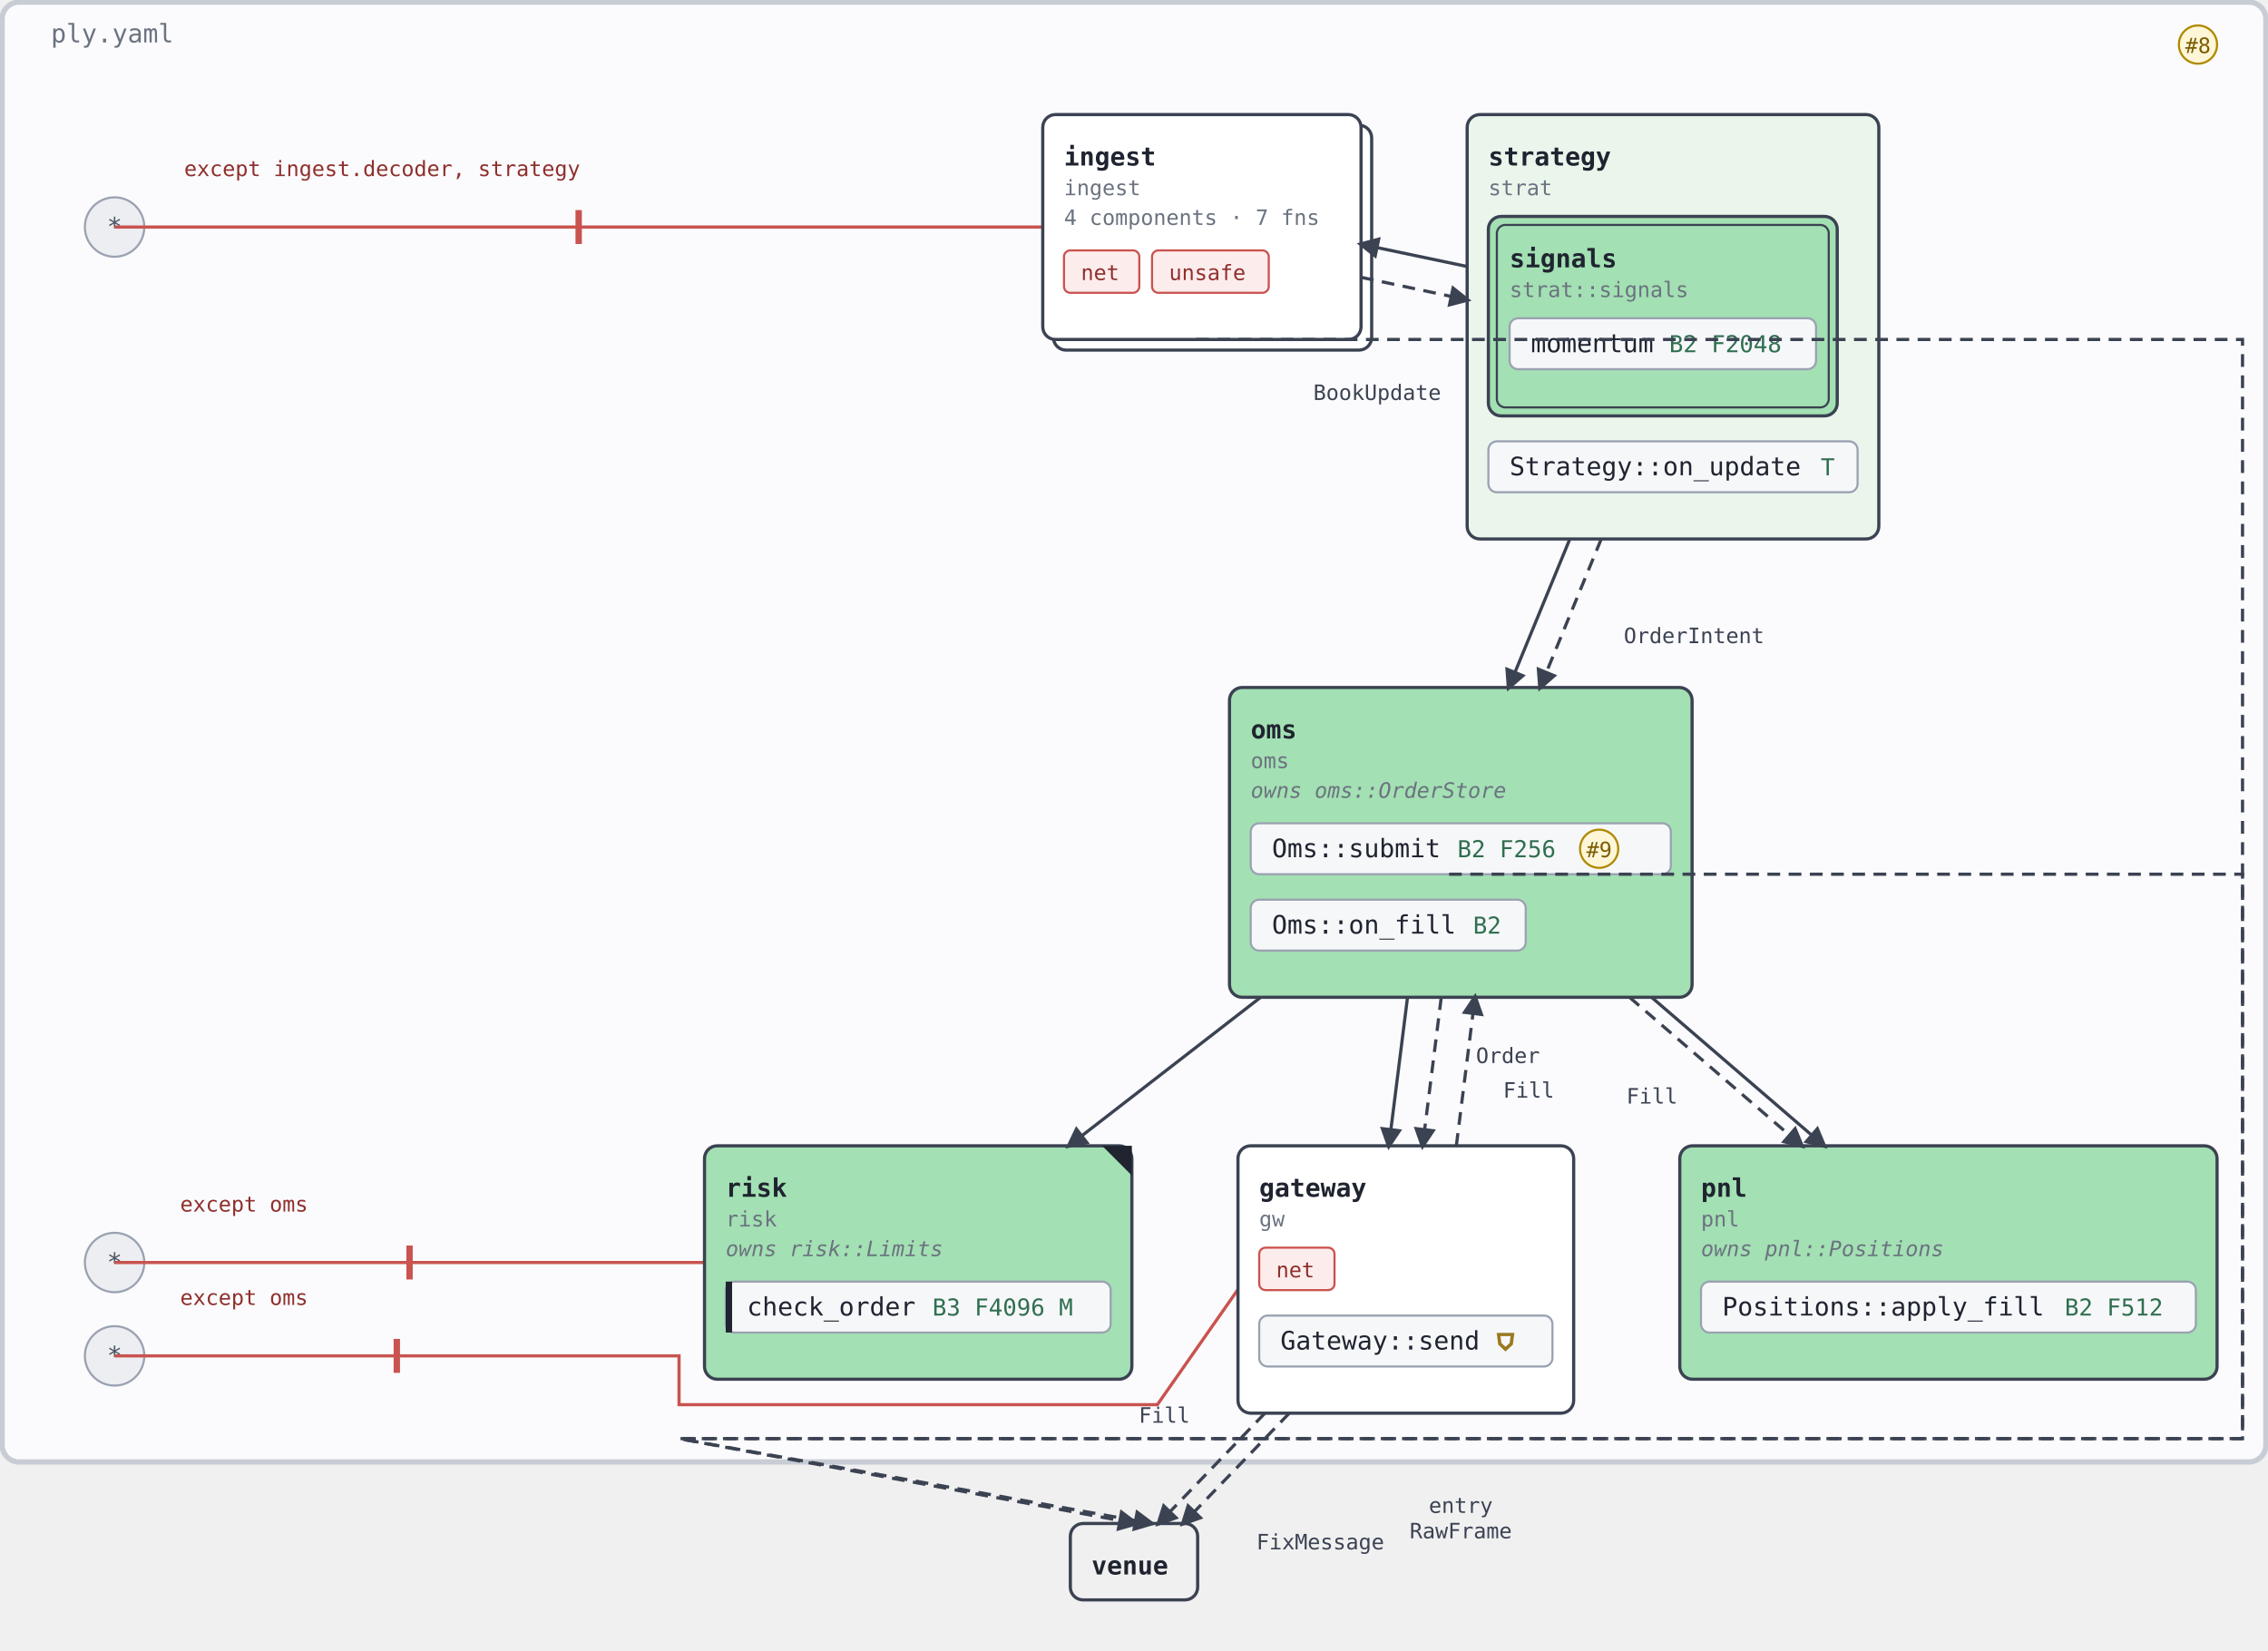
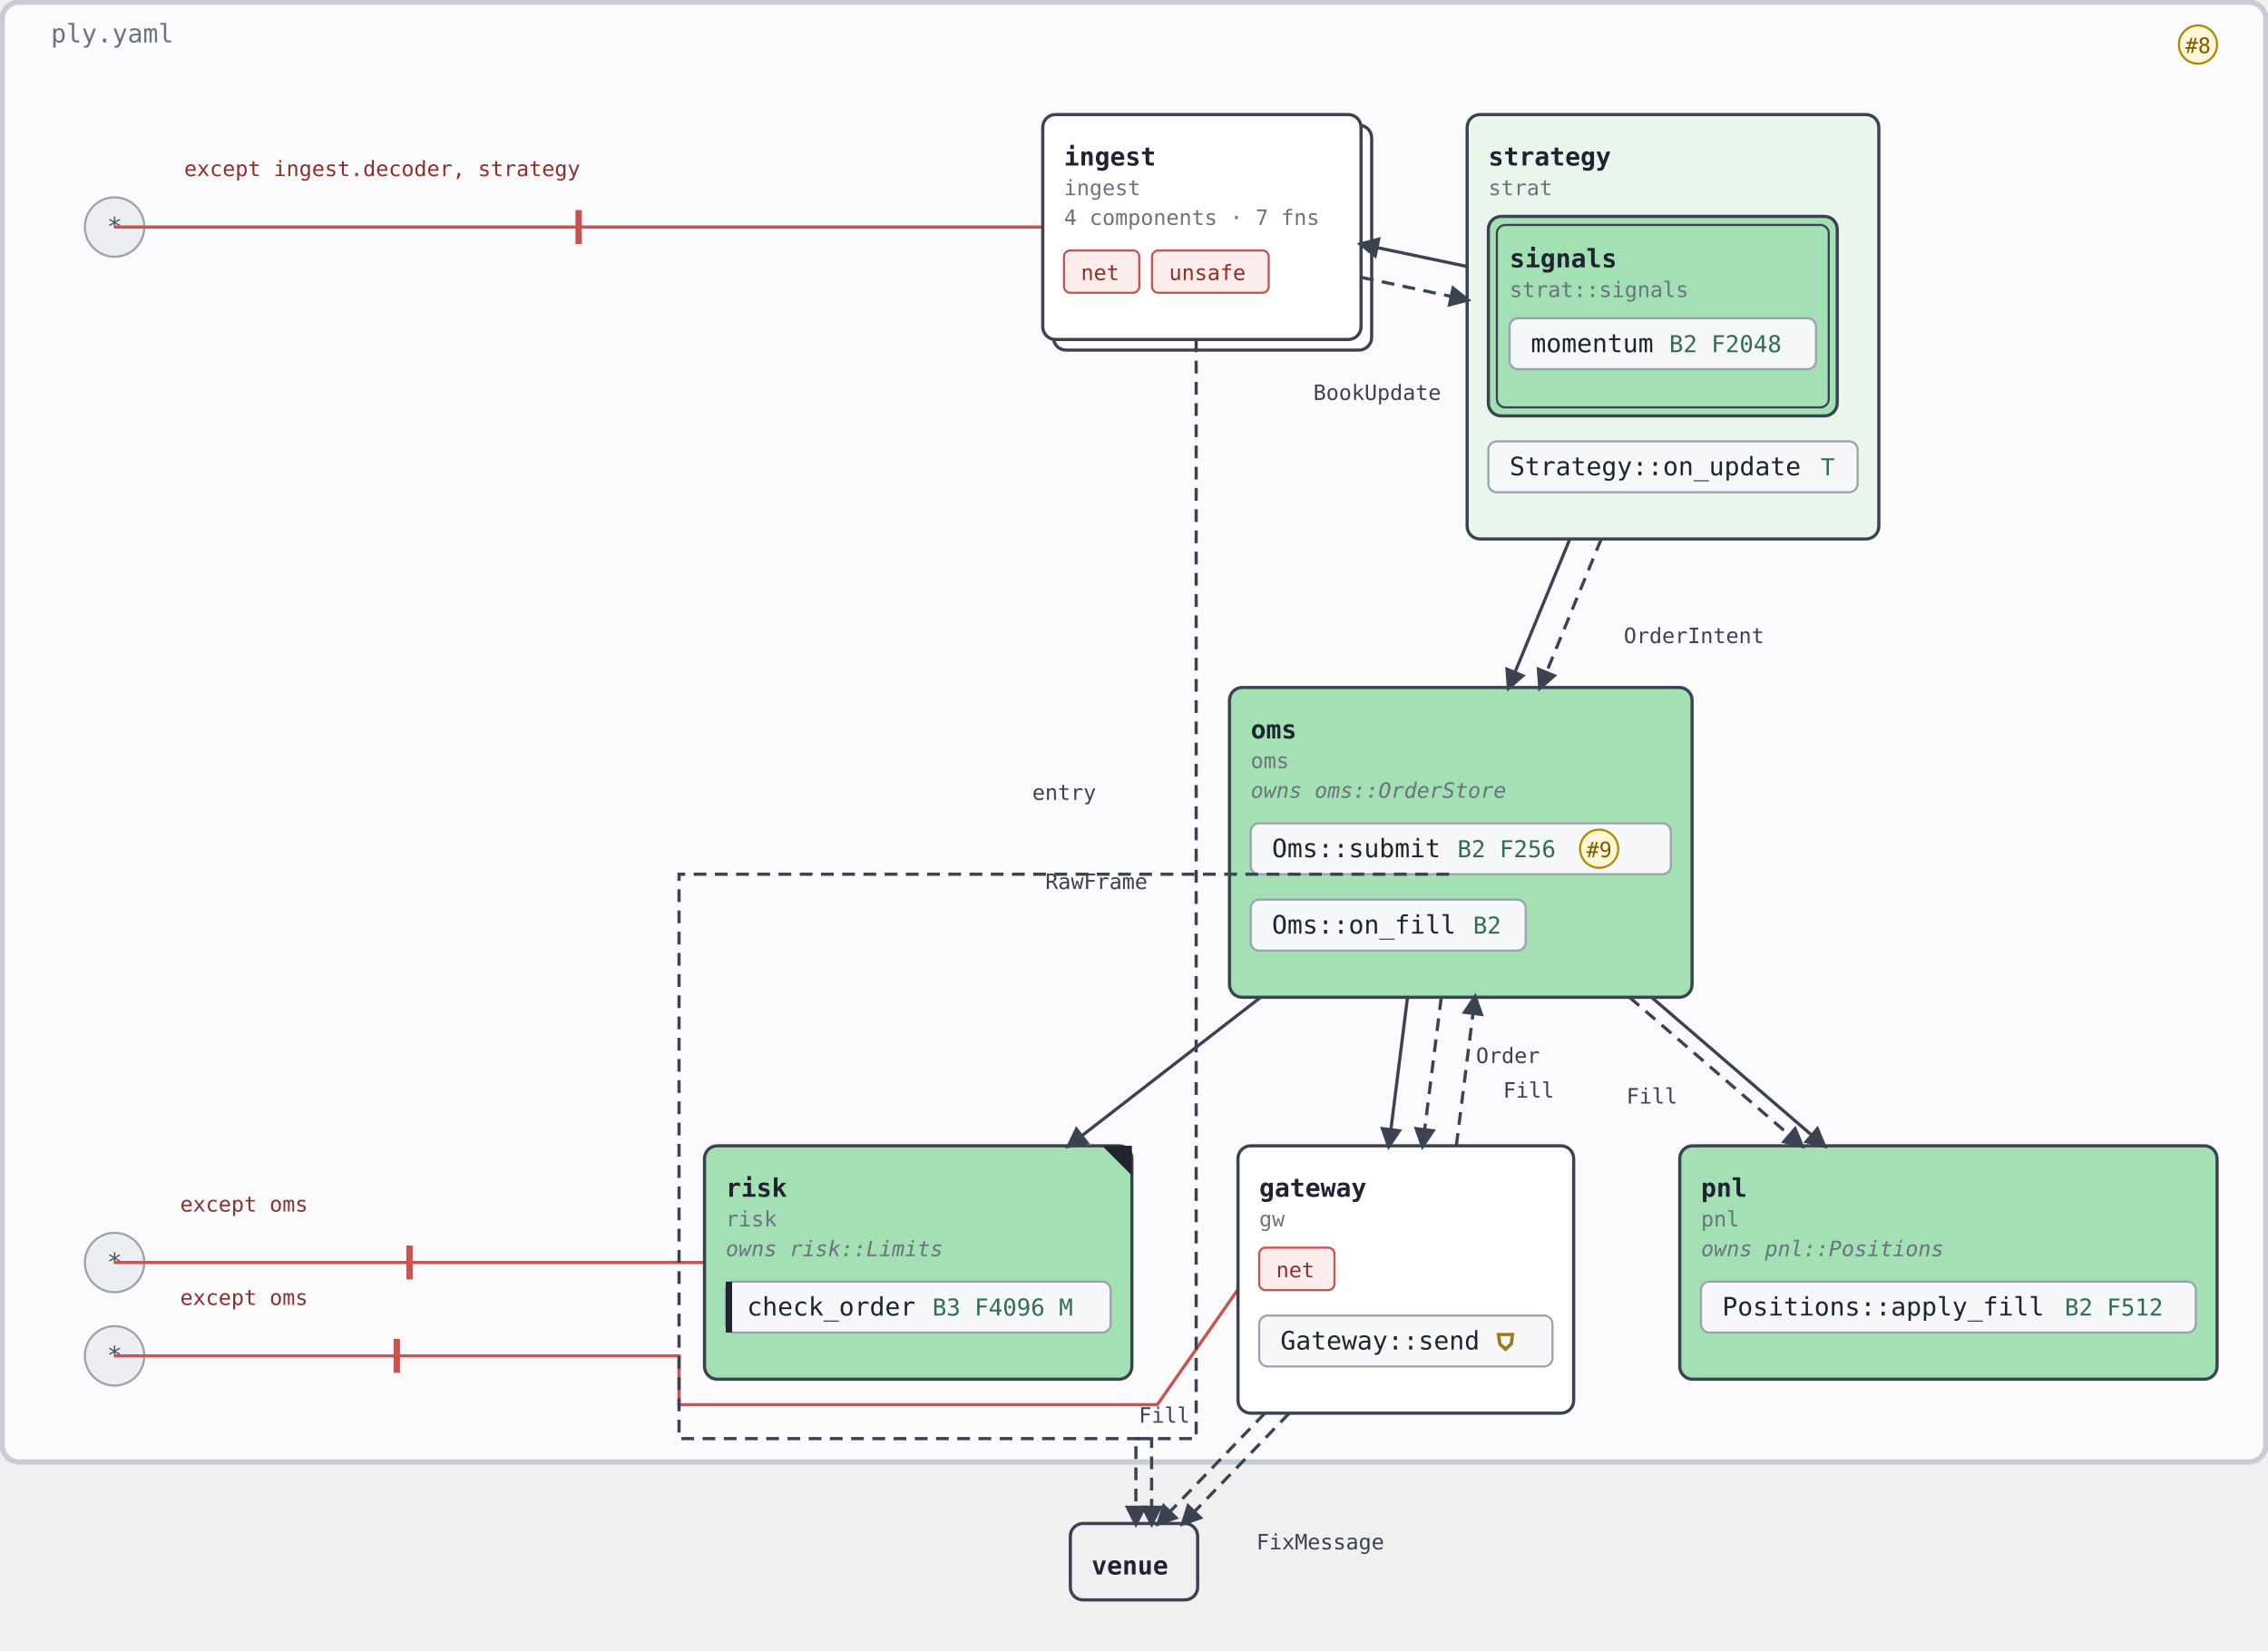
<svg xmlns="http://www.w3.org/2000/svg" width="1068.8" height="778.0" viewBox="0 0 1068.8 778.0" font-family="monospace" font-size="12">
  <style>.workspace-frame{fill:#fbfbfd;stroke:#c8ccd4;stroke-width:2.5}.workspace-title{fill:#6b7280}.component-box{stroke:#3b4252;stroke-width:1.5}.hollow-box{stroke-dasharray:6 4}.collapsed-stack{stroke:#3b4252;stroke-width:1.5}.pure-seal{fill:none;stroke:#3b4252}.strict-notch{fill:#1f2430}.component-name{fill:#1f2430;font-weight:bold}.component-anchor{fill:#6b7280;font-size:10px}.component-owns{fill:#6b7280;font-size:10px;font-style:italic}.ceiling-unclaimed{fill:#fff}.ceiling-tested{fill:#eaf6ec}.ceiling-fuzzed{fill:#cdeed3}.ceiling-bounded{fill:#a3e0b3}.ceiling-proved{fill:#78d194}.contract-mark{fill:#1f2430}.cap-badge rect{fill:#fdecec;stroke:#c9534f}.cap-badge text{fill:#8f2f2c;font-size:10px}.profile-tag rect{fill:#eef2fb;stroke:#5570a8}.profile-tag text{fill:#334b78;font-size:10px}.fn-chip-box{fill:#f6f7f9;stroke:#9aa2b1}.fn-chip-box-synth{fill:#ecdff5;stroke:#9aa2b1}.fn-name{fill:#1f2430}.fn-checks{fill:#2f6f4f;font-size:11px}.fn-check-with{fill:#6b7280;font-size:10px}.fn-examples{fill:#6b7280;font-size:10px}.fn-shield{fill:none;stroke:#9a7a1f;font-size:13px}.unresolved-pin circle,.registry-pin circle{fill:#fff6d8;stroke:#b08900}.pin-label{fill:#7a5c00;font-size:10px;text-anchor:middle}.edge-line{fill:none;stroke:#3b4252;stroke-width:1.5}.edge-label{fill:#3b4252;font-size:10px;text-anchor:middle}.deny-line{fill:none;stroke:#c9534f;stroke-width:1.5}.deny-bar{stroke:#c9534f;stroke-width:3}.deny-except{fill:#8f2f2c;font-size:10px;text-anchor:middle}.any-node circle{fill:#eceef2;stroke:#9aa2b1}.any-label{fill:#4b5563;text-anchor:middle}.external-box{fill:none;stroke:#3b4252;stroke-width:1.5}#arrow path{fill:#3b4252}</style>
  <defs>
    <marker id="arrow" viewBox="0 0 10 10" refX="8" refY="5" markerWidth="7" markerHeight="7" orient="auto-start-reverse">
      <path d="M 0 0 L 10 5 L 0 10 z" />
    </marker>
  </defs>
  <rect class="workspace-frame" x="1" y="1" width="1066.8" height="688.0" rx="8" />
  <text class="workspace-title" x="24.0" y="20">ply.yaml</text>
  <g class="any-node">
    <circle cx="54.0" cy="107.0" r="14.0" />
    <text class="any-label" x="54.0" y="111.0">*</text>
  </g>
  <g class="deny-rule">
    <path class="deny-line" d="M 54.0 107.0 L 491.4 107.0" />
    <line class="deny-bar" x1="272.7" y1="99.0" x2="272.7" y2="115.0" />
    <text class="deny-except" x="180.1" y="83.0">except ingest.decoder, strategy</text>
  </g>
  <g class="any-node">
    <circle cx="54.0" cy="595.0" r="14.0" />
    <text class="any-label" x="54.0" y="599.0">*</text>
  </g>
  <g class="deny-rule">
    <path class="deny-line" d="M 54.0 595.0 L 332.0 595.0" />
    <line class="deny-bar" x1="193.0" y1="587.0" x2="193.0" y2="603.0" />
    <text class="deny-except" x="115.0" y="571.0">except oms</text>
  </g>
  <g class="any-node">
    <circle cx="54.0" cy="639.0" r="14.0" />
    <text class="any-label" x="54.0" y="643.0">*</text>
  </g>
  <g class="deny-rule">
    <path class="deny-line" d="M 54.0 639.0 L 320.0 639.0 L 320.0 662.0 L 545.4 662.0 L 583.4 607.7" />
    <line class="deny-bar" x1="187.0" y1="631.0" x2="187.0" y2="647.0" />
    <text class="deny-except" x="115.0" y="615.0">except oms</text>
  </g>
  <g class="registry-pin">
    <circle cx="1035.8" cy="21.0" r="9.0" />
    <text class="pin-label" x="1035.8" y="25.0">#8</text>
  </g>
  <g transform="translate(491.4,54.0)">
    <g class="component" data-name="ingest">
      <rect class="collapsed-stack ceiling-unclaimed" x="5.0" y="5.0" width="150.0" height="106.0" rx="6" />
      <rect class="component-box ceiling-unclaimed" x="0" y="0" width="150.0" height="106.0" rx="6" />
      <text class="component-name" x="10.0" y="24.0">ingest</text>
      <text class="component-anchor" x="10.0" y="38.0">ingest</text>
      <text class="component-anchor" x="10.0" y="52.0">4 components · 7 fns</text>
      <g class="cap-badge">
        <rect x="10.0" y="64.0" width="35.5" height="20.0" rx="3" />
        <text x="18.0" y="78.0">net</text>
      </g>
      <g class="cap-badge">
        <rect x="51.5" y="64.0" width="55.0" height="20.0" rx="3" />
        <text x="59.5" y="78.0">unsafe</text>
      </g>
    </g>
  </g>
  <g transform="translate(691.4,54.0)">
    <g class="component" data-name="strategy">
      <rect class="component-box ceiling-tested" x="0" y="0" width="194.0" height="200.0" rx="6" />
      <text class="component-name" x="10.0" y="24.0">strategy</text>
      <text class="component-anchor" x="10.0" y="38.0">strat</text>
      <g transform="translate(10.0,48.0)">
        <g class="component" data-name="signals">
          <rect class="component-box ceiling-bounded" x="0" y="0" width="164.4" height="94.0" rx="6" />
          <rect class="pure-seal" x="4" y="4" width="156.4" height="86.0" rx="4" />
          <text class="component-name" x="10.0" y="24.0">signals</text>
          <text class="component-anchor" x="10.0" y="38.0">strat::signals</text>
          <g transform="translate(10.0,48.0)">
            <g class="fn-chip" data-fn="momentum">
              <rect class="fn-chip-box" x="0" y="0" width="144.4" height="24.0" rx="4" />
              <text class="fn-name" x="10.0" y="16.0">momentum</text>
              <text class="fn-checks" x="75.2" y="16.0">B2 F2048</text>
            </g>
          </g>
        </g>
      </g>
      <g transform="translate(10.0,154.0)">
        <g class="fn-chip" data-fn="Strategy::on_update">
          <rect class="fn-chip-box" x="0" y="0" width="174.0" height="24.0" rx="4" />
          <text class="fn-name" x="10.0" y="16.0">Strategy::on_update</text>
          <text class="fn-checks" x="156.6" y="16.0">T</text>
        </g>
      </g>
    </g>
  </g>
  <g transform="translate(332.0,540.0)">
    <g class="component" data-name="risk">
      <rect class="component-box ceiling-bounded" x="0" y="0" width="201.4" height="110.0" rx="6" />
      <path class="strict-notch" d="M 187.4 0 L 201.4 0 L 201.4 14.0 Z" />
      <text class="component-name" x="10.0" y="24.0">risk</text>
      <text class="component-anchor" x="10.0" y="38.0">risk</text>
      <text class="component-owns" x="10.0" y="52.0">owns risk::Limits</text>
      <g transform="translate(10.0,64.0)">
        <g class="fn-chip" data-fn="check_order">
          <rect class="fn-chip-box" x="0" y="0" width="181.4" height="24.0" rx="4" />
          <rect class="contract-mark" x="0" y="0" width="3.0" height="24.0" />
          <text class="fn-name" x="10.0" y="16.0">check_order</text>
          <text class="fn-checks" x="97.4" y="16.0">B3 F4096 M</text>
        </g>
      </g>
    </g>
  </g>
  <g transform="translate(579.4,324.0)">
    <g class="component" data-name="oms">
      <rect class="component-box ceiling-bounded" x="0" y="0" width="218.0" height="146.0" rx="6" />
      <text class="component-name" x="10.0" y="24.0">oms</text>
      <text class="component-anchor" x="10.0" y="38.0">oms</text>
      <text class="component-owns" x="10.0" y="52.0">owns oms::OrderStore</text>
      <g transform="translate(10.0,64.0)">
        <g class="fn-chip" data-fn="Oms::submit">
          <rect class="fn-chip-box" x="0" y="0" width="198.0" height="24.0" rx="4" />
          <text class="fn-name" x="10.0" y="16.0">Oms::submit</text>
          <text class="fn-checks" x="97.4" y="16.0">B2 F256</text>
          <g class="unresolved-pin">
            <circle cx="164.2" cy="12.0" r="9.0" />
            <text class="pin-label" x="164.2" y="16.0">#9</text>
          </g>
        </g>
      </g>
      <g transform="translate(10.0,100.0)">
        <g class="fn-chip" data-fn="Oms::on_fill">
          <rect class="fn-chip-box" x="0" y="0" width="129.6" height="24.0" rx="4" />
          <text class="fn-name" x="10.0" y="16.0">Oms::on_fill</text>
          <text class="fn-checks" x="104.8" y="16.0">B2</text>
        </g>
      </g>
    </g>
  </g>
  <g transform="translate(583.4,540.0)">
    <g class="component" data-name="gateway">
      <rect class="component-box ceiling-unclaimed" x="0" y="0" width="158.2" height="126.0" rx="6" />
      <text class="component-name" x="10.0" y="24.0">gateway</text>
      <text class="component-anchor" x="10.0" y="38.0">gw</text>
      <g class="cap-badge">
        <rect x="10.0" y="48.0" width="35.5" height="20.0" rx="3" />
        <text x="18.0" y="62.0">net</text>
      </g>
      <g transform="translate(10.0,80.0)">
        <g class="fn-chip" data-fn="Gateway::send">
          <rect class="fn-chip-box" x="0" y="0" width="138.2" height="24.0" rx="4" />
          <text class="fn-name" x="10.0" y="16.0">Gateway::send</text>
          <g class="fn-shield">
            <text x="112.2" y="16.0">⛉</text>
          </g>
        </g>
      </g>
    </g>
  </g>
  <g transform="translate(791.6,540.0)">
    <g class="component" data-name="pnl">
      <rect class="component-box ceiling-bounded" x="0" y="0" width="253.2" height="110.0" rx="6" />
      <text class="component-name" x="10.0" y="24.0">pnl</text>
      <text class="component-anchor" x="10.0" y="38.0">pnl</text>
      <text class="component-owns" x="10.0" y="52.0">owns pnl::Positions</text>
      <g transform="translate(10.0,64.0)">
        <g class="fn-chip" data-fn="Positions::apply_fill">
          <rect class="fn-chip-box" x="0" y="0" width="233.2" height="24.0" rx="4" />
          <text class="fn-name" x="10.0" y="16.0">Positions::apply_fill</text>
          <text class="fn-checks" x="171.4" y="16.0">B2 F512</text>
        </g>
      </g>
    </g>
  </g>
  <g class="edge-call">
    <path class="edge-line" d="M 691.4 125.6 L 641.4 115.1" marker-end="url(#arrow)" />
  </g>
  <g class="edge-call">
    <path class="edge-line" d="M 739.8 254.0 L 711.0 324.0" marker-end="url(#arrow)" />
  </g>
  <g class="edge-call">
    <path class="edge-line" d="M 594.1 470.0 L 503.7 540.0" marker-end="url(#arrow)" />
  </g>
  <g class="edge-call">
    <path class="edge-line" d="M 663.3 470.0 L 654.5 540.0" marker-end="url(#arrow)" />
  </g>
  <g class="edge-call">
    <path class="edge-line" d="M 778.3 470.0 L 859.6 540.0" marker-end="url(#arrow)" />
  </g>
  <g class="edge-flow">
    <path class="edge-line" stroke-dasharray="6 4" d="M 641.4 130.7 L 691.4 141.3" marker-end="url(#arrow)" />
    <text class="edge-label" x="649.0" y="188.5">BookUpdate</text>
  </g>
  <g class="edge-flow">
    <path class="edge-line" stroke-dasharray="6 4" d="M 754.6 254.0 L 725.8 324.0" marker-end="url(#arrow)" />
    <text class="edge-label" x="798.3" y="303.1">OrderIntent</text>
  </g>
  <g class="edge-flow">
    <path class="edge-line" stroke-dasharray="6 4" d="M 679.2 470.0 L 670.4 540.0" marker-end="url(#arrow)" />
    <text class="edge-label" x="710.6" y="501.0">Order</text>
  </g>
  <g class="edge-flow">
    <path class="edge-line" stroke-dasharray="6 4" d="M 686.3 540.0 L 695.1 470.0" marker-end="url(#arrow)" />
    <text class="edge-label" x="720.4" y="517.3">Fill</text>
  </g>
  <g class="edge-flow">
    <path class="edge-line" stroke-dasharray="6 4" d="M 767.9 470.0 L 849.1 540.0" marker-end="url(#arrow)" />
    <text class="edge-label" x="778.5" y="520.1">Fill</text>
  </g>
  <g class="edge-flow">
    <path class="edge-line" stroke-dasharray="6 4" d="M 607.6 666.0 L 557.5 718.0" marker-end="url(#arrow)" />
    <text class="edge-label" x="622.2" y="730.2">FixMessage</text>
  </g>
  <g class="edge-flow">
    <path class="edge-line" stroke-dasharray="6 4" d="M 596.1 666.0 L 546.0 718.0" marker-end="url(#arrow)" />
    <text class="edge-label" x="548.7" y="670.5">Fill</text>
  </g>
  <g class="edge-flow">
-     <path class="edge-line" stroke-dasharray="6 4" d="M 563.7 160.0 L 1056.8 160.0 L 1056.8 678.0 L 320.0 678.0 L 535.3 718.0" marker-end="url(#arrow)" />
-     <text class="edge-label" x="688.4" y="725.0">RawFrame</text>
+     <path class="edge-line" stroke-dasharray="6 4" d="M 563.7 160.0 L 563.7 678.0 L 535.3 678.0 L 535.3 718.0" marker-end="url(#arrow)" />
+     <text class="edge-label" x="516.7" y="419.0">RawFrame</text>
  </g>
  <g class="edge-entry">
-     <path class="edge-line" stroke-dasharray="6 4" d="M 682.9 412.0 L 1056.8 412.0 L 1056.8 678.0 L 320.0 678.0 L 542.7 718.0" marker-end="url(#arrow)" />
-     <text class="edge-label" x="688.4" y="713.0">entry</text>
+     <path class="edge-line" stroke-dasharray="6 4" d="M 682.9 412.0 L 320.0 412.0 L 320.0 678.0 L 542.7 678.0 L 542.7 718.0" marker-end="url(#arrow)" />
+     <text class="edge-label" x="501.5" y="377.0">entry</text>
  </g>
  <g transform="translate(504.4,718.0)">
    <g class="external" data-name="venue">
      <rect class="external-box" x="0" y="0" width="60.0" height="36.0" rx="6" />
      <text class="component-name" x="10.0" y="24.0">venue</text>
    </g>
  </g>
</svg>
